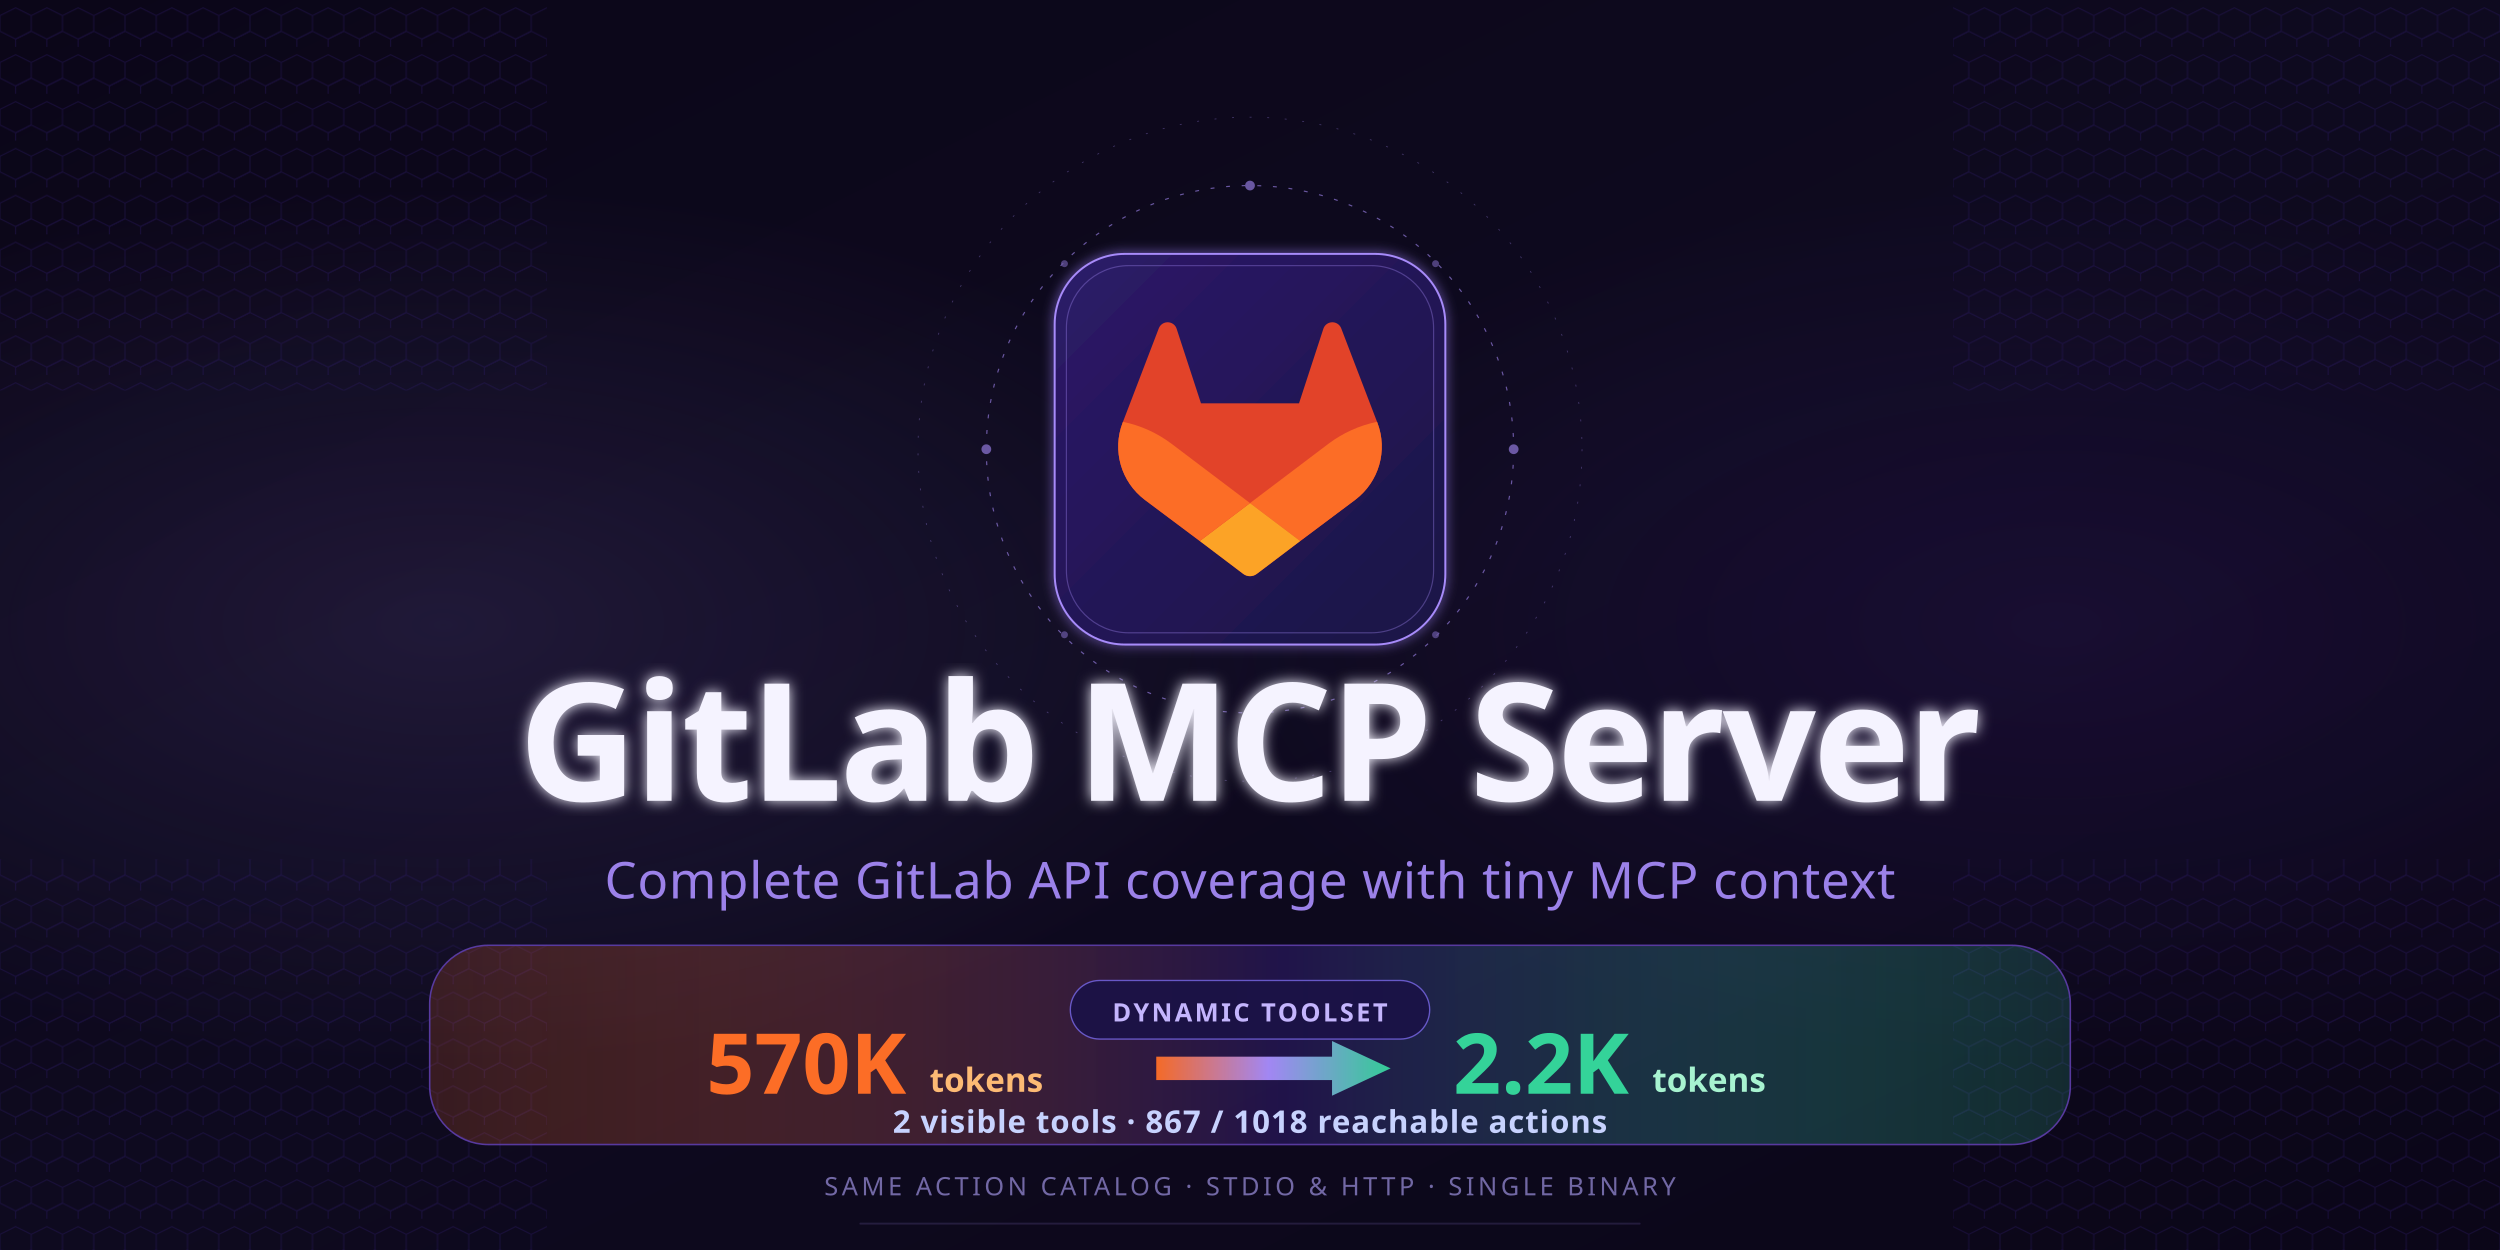
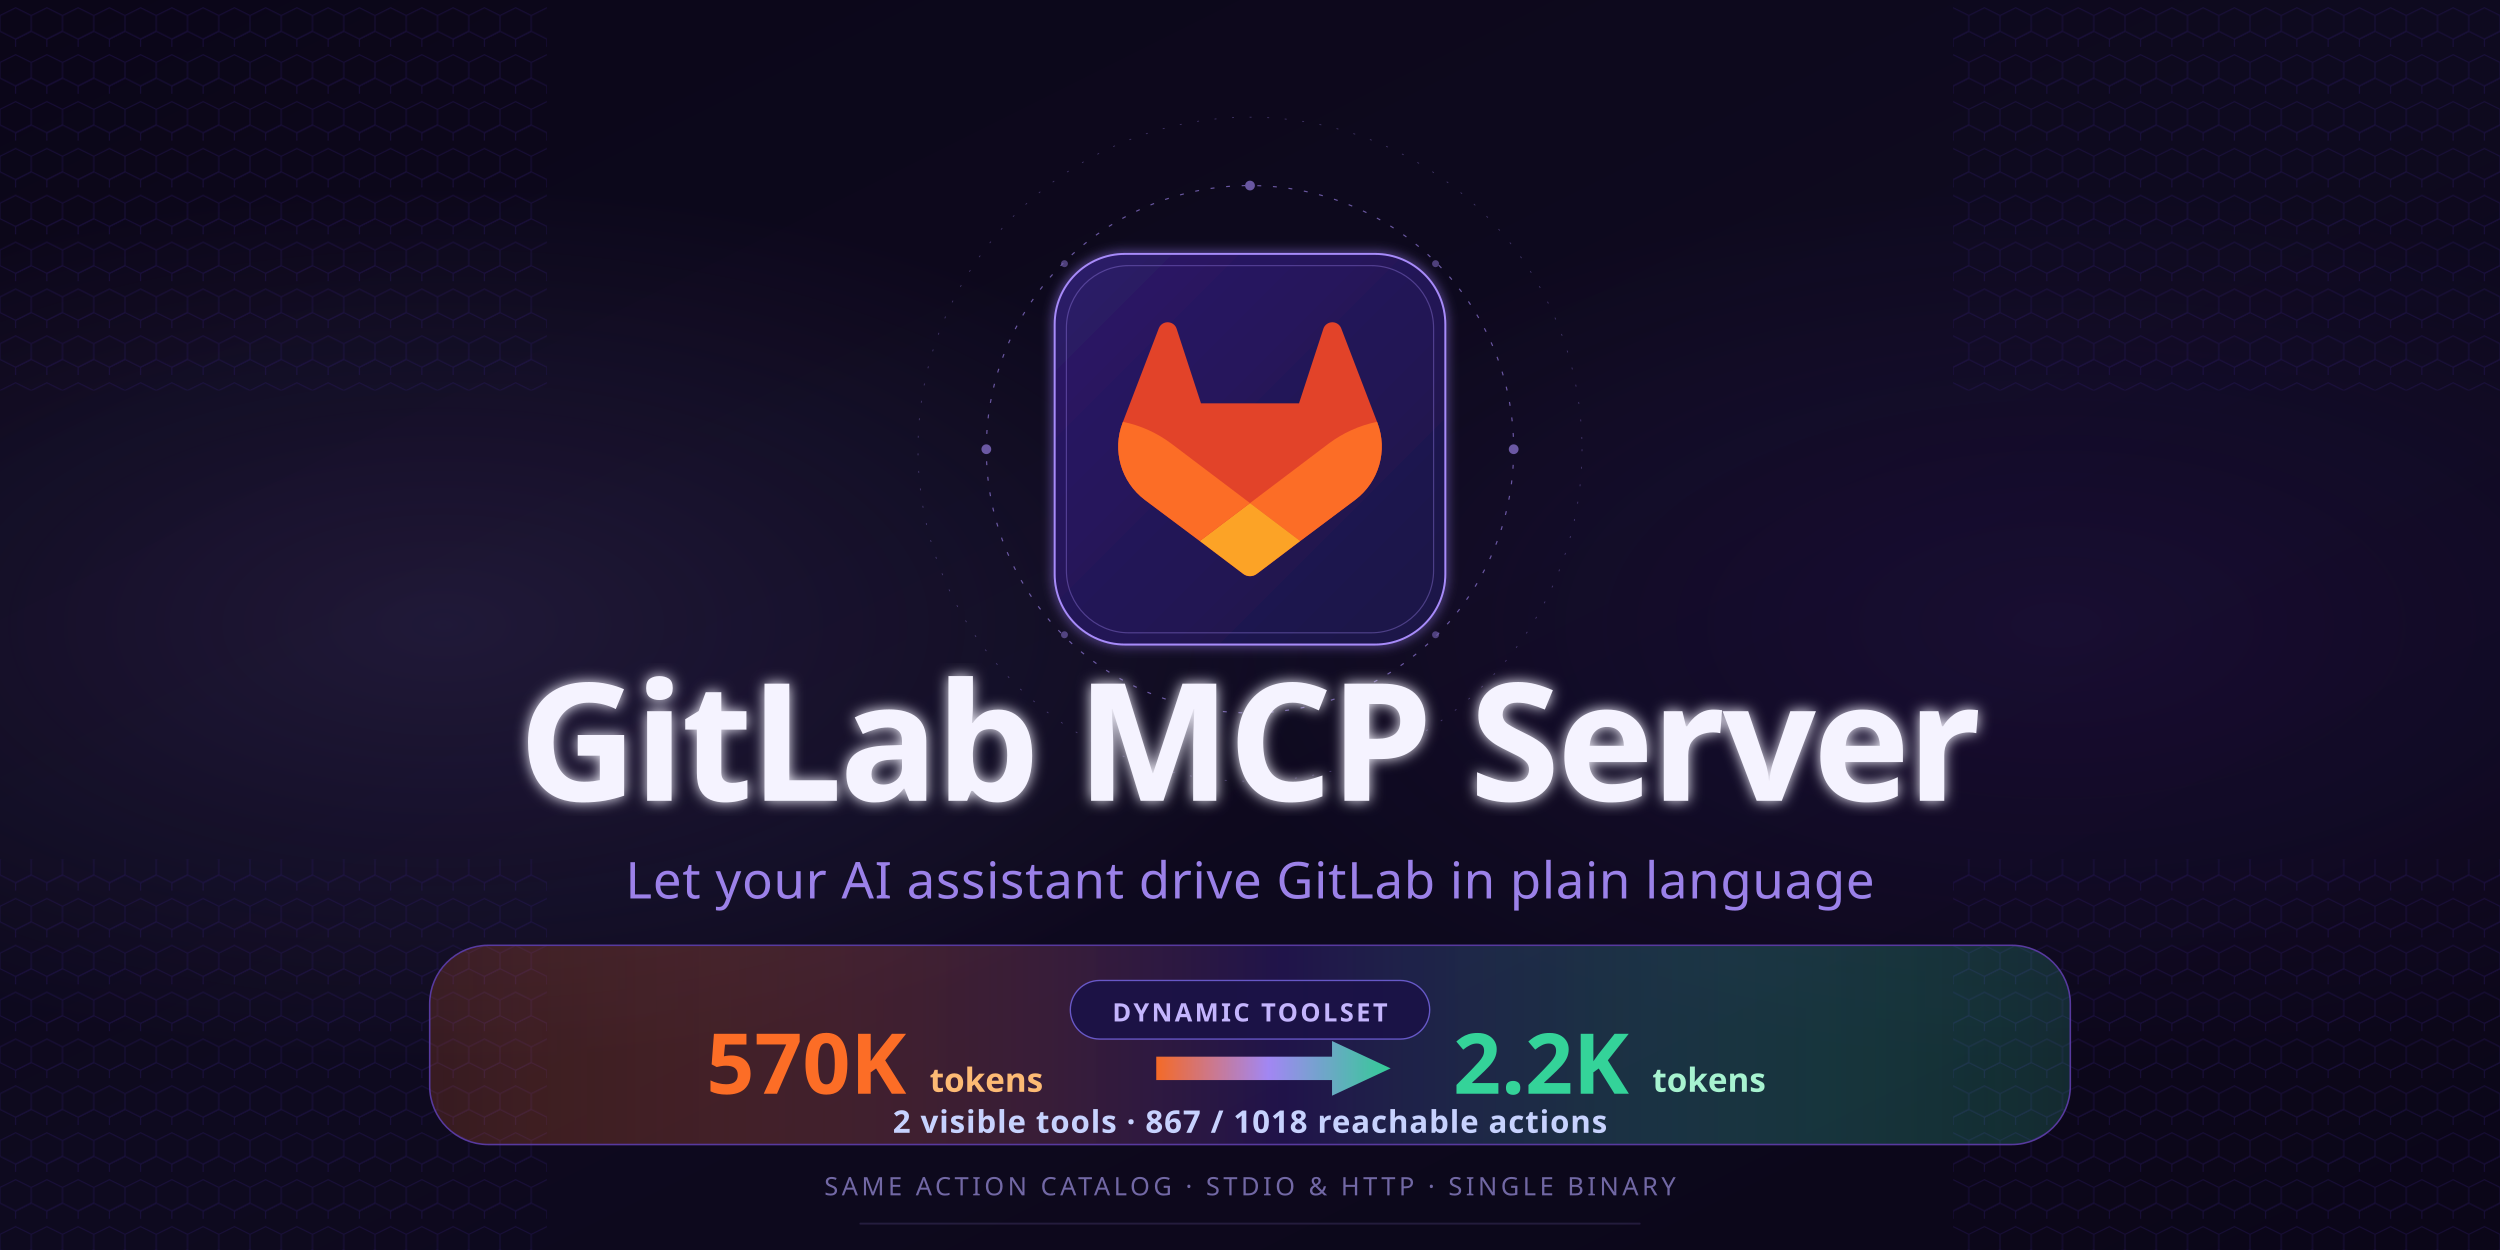
<svg xmlns="http://www.w3.org/2000/svg" viewBox="0 0 1280 640" width="1280" height="640">
  <defs>
    <filter id="glow" x="-20%" y="-20%" width="140%" height="140%">
      <feGaussianBlur stdDeviation="3" result="blur" />
      <feComposite in="SourceGraphic" in2="blur" operator="over" />
    </filter>
    <filter id="text-glow" x="-10%" y="-10%" width="120%" height="120%">
      <feGaussianBlur stdDeviation="3.5" result="blur" />
      <feComposite in="SourceGraphic" in2="blur" operator="over" />
    </filter>
    <linearGradient id="core-grad" x1="0%" y1="0%" x2="100%" y2="100%">
      <stop offset="0%" stop-color="#2d1b69" />
      <stop offset="100%" stop-color="#1a1145" />
    </linearGradient>
    <linearGradient id="bg-grad" x1="0%" y1="0%" x2="100%" y2="100%">
      <stop offset="0%" stop-color="#0B0618" />
      <stop offset="50%" stop-color="#0E0A1F" />
      <stop offset="100%" stop-color="#0B0618" />
    </linearGradient>
    <linearGradient id="metric-grad" x1="0%" y1="0%" x2="100%" y2="0%">
      <stop offset="0%" stop-color="#FC6D26" stop-opacity="0.18" />
      <stop offset="52%" stop-color="#2d1b69" stop-opacity="0.62" />
      <stop offset="100%" stop-color="#34D399" stop-opacity="0.18" />
    </linearGradient>
    <linearGradient id="metric-line" x1="0%" y1="0%" x2="100%" y2="0%">
      <stop offset="0%" stop-color="#FC6D26" />
      <stop offset="48%" stop-color="#A78BFA" />
      <stop offset="100%" stop-color="#34D399" />
    </linearGradient>
    <radialGradient id="aura1" cx="0.18" cy="0.5" r="0.35">
      <stop offset="0%" stop-color="#A78BFA" stop-opacity="0.12" />
      <stop offset="100%" stop-color="#A78BFA" stop-opacity="0" />
    </radialGradient>
    <radialGradient id="aura2" cx="0.82" cy="0.5" r="0.35">
      <stop offset="0%" stop-color="#7C3AED" stop-opacity="0.10" />
      <stop offset="100%" stop-color="#7C3AED" stop-opacity="0" />
    </radialGradient>
    <symbol id="hex" viewBox="0 0 16 24" overflow="visible">
      <path d="M0,8 L8,4 16,8 16,16 8,20 0,16Z" fill="none" stroke="#2d1b69" stroke-width="0.6" />
    </symbol>
    <pattern id="hex-grid" x="0" y="0" width="16" height="24" patternUnits="userSpaceOnUse">
      <use href="#hex" />
      <use href="#hex" x="8" y="12" />
    </pattern>
  </defs>
  <rect width="1280" height="640" fill="url(#bg-grad)" />
  <rect width="1280" height="640" fill="url(#aura1)" />
  <rect width="1280" height="640" fill="url(#aura2)" />
  <rect x="0" y="0" width="280" height="200" fill="url(#hex-grid)" opacity="0.35" />
  <rect x="1000" y="0" width="280" height="200" fill="url(#hex-grid)" opacity="0.35" />
  <rect x="0" y="440" width="280" height="200" fill="url(#hex-grid)" opacity="0.35" />
  <rect x="1000" y="440" width="280" height="200" fill="url(#hex-grid)" opacity="0.35" />
  <g transform="translate(640 230)" opacity="0.6">
    <circle r="135" fill="none" stroke="#A78BFA" stroke-width="0.6" stroke-dasharray="2 6" />
    <circle r="170" fill="none" stroke="#A78BFA" stroke-width="0.4" stroke-dasharray="1 8" opacity="0.6" />
    <circle cx="135" cy="0" r="2.5" fill="#A78BFA" />
    <circle cx="-135" cy="0" r="2.5" fill="#A78BFA" />
    <circle cx="0" cy="135" r="2.5" fill="#A78BFA" />
    <circle cx="0" cy="-135" r="2.5" fill="#A78BFA" />
    <circle cx="95" cy="95" r="1.8" fill="#A78BFA" opacity="0.7" />
    <circle cx="-95" cy="-95" r="1.8" fill="#A78BFA" opacity="0.7" />
    <circle cx="-95" cy="95" r="1.8" fill="#A78BFA" opacity="0.7" />
    <circle cx="95" cy="-95" r="1.8" fill="#A78BFA" opacity="0.7" />
  </g>
  <g transform="translate(540 130)">
    <rect x="0" y="0" width="200" height="200" rx="36" fill="url(#core-grad)" stroke="#A78BFA" stroke-width="1" filter="url(#glow)" />
    <rect x="6" y="6" width="188" height="188" rx="32" fill="none" stroke="#A78BFA" stroke-width="0.6" opacity="0.35" />
    <svg x="22" y="22" width="156" height="156" viewBox="100 100 180 180">
      <path fill="#E24329" d="M265.264,174.372l-.213-.558-21.199-55.309c-.424-1.084-1.185-1.996-2.177-2.627-.988-.634-2.147-.933-3.323-.87-1.169.062-2.292.489-3.208,1.218-.91.736-1.566,1.73-1.875,2.853l-14.313,43.807h-57.91l-14.313-43.807c-.309-1.123-.965-2.118-1.875-2.853-.916-.729-2.039-1.156-3.208-1.218-1.175-.062-2.335.236-3.323.87-.992.63-1.753,1.543-2.177,2.627l-21.199,55.312-.213.555c-6.282,16.385-.929,34.908,13.059,45.488.026.016.049.036.076.056l.187.141,32.291,24.174,15.972,12.09,9.72,7.349c2.341,1.773,5.579,1.773,7.92,0l9.719-7.349,15.968-12.09,32.481-24.315c.03-.023.056-.043.085-.066,13.978-10.58,19.327-29.096,13.049-45.478Z" />
      <path fill="#FC6D26" d="M265.264,174.372l-.213-.558c-10.517,2.161-20.204,6.61-28.498,12.816-.135.099-25.205,19.058-46.552,35.197,15.85,11.985,29.648,22.404,29.648,22.404l32.481-24.315c.03-.023.056-.043.085-.066,13.978-10.58,19.327-29.096,13.049-45.478Z" />
      <path fill="#FCA326" d="M160.35,244.231l15.972,12.09,9.72,7.349c2.341,1.773,5.579,1.773,7.92,0l9.719-7.349,15.968-12.09s-13.798-10.419-29.648-22.404c-15.853,11.985-29.651,22.404-29.651,22.404Z" />
      <path fill="#FC6D26" d="M143.446,186.63c-8.291-6.203-17.974-10.655-28.495-12.813l-.213.555c-6.282,16.385-.929,34.908,13.059,45.488.026.016.049.036.076.056l.187.141,32.291,24.174s13.798-10.419,29.651-22.404c-21.347-16.139-46.42-35.098-46.555-35.197Z" />
    </svg>
  </g>
  <text x="640" y="410" text-anchor="middle" font-family="'Segoe UI', system-ui, -apple-system, sans-serif" font-size="84" font-weight="700" fill="#F5F3FF" letter-spacing="-1.5" filter="url(#text-glow)">
    GitLab MCP Server
  </text>
  <text x="640" y="460" text-anchor="middle" font-family="'Segoe UI', system-ui, -apple-system, sans-serif" font-size="26" fill="#A78BFA" opacity="0.92" letter-spacing="0.4">
-     Complete GitLab API coverage with tiny MCP context
+     Let your AI assistant drive GitLab in plain language
  </text>
  <g transform="translate(640 502)" font-family="'Segoe UI', system-ui, -apple-system, sans-serif">
    <rect x="-420" y="-18" width="840" height="102" rx="30" fill="url(#metric-grad)" stroke="#5B3CA6" stroke-width="0.8" opacity="0.95" />
    <rect x="-92" y="0" width="184" height="30" rx="15" fill="#1a1145" stroke="#6D5DD3" stroke-width="0.7" opacity="0.92" />
    <text x="0" y="21" text-anchor="middle" font-size="13" fill="#C4B5FD" font-weight="800" letter-spacing="1.25">DYNAMIC TOOLSET</text>
    <text x="-176" y="58" text-anchor="end" font-size="43" fill="#FC6D26" font-weight="800">570K</text>
    <text x="-164" y="57" font-size="17" fill="#FDBA74" font-weight="650">tokens</text>
    <path d="M-48 39H42V31L72 45L42 59V51H-48Z" fill="url(#metric-line)" opacity="0.96" />
    <text x="194" y="58" text-anchor="end" font-size="43" fill="#34D399" font-weight="800">2.2K</text>
    <text x="206" y="57" font-size="17" fill="#A7F3D0" font-weight="650">tokens</text>
    <text x="0" y="78" text-anchor="middle" font-size="16" fill="#C7D2FE" font-weight="650" letter-spacing="0.45">
      2 visible tools · 867 / 1018 reachable actions
    </text>
  </g>
  <text x="640" y="612" text-anchor="middle" font-family="'Segoe UI', system-ui, -apple-system, sans-serif" font-size="13" fill="#8B7FC7" opacity="0.8" letter-spacing="1.8">
    SAME ACTION CATALOG  ·  STDIO &amp; HTTP  ·  SINGLE BINARY
  </text>
  <rect x="440" y="626" width="400" height="1" rx="0.5" fill="#A78BFA" opacity="0.15" />
</svg>
